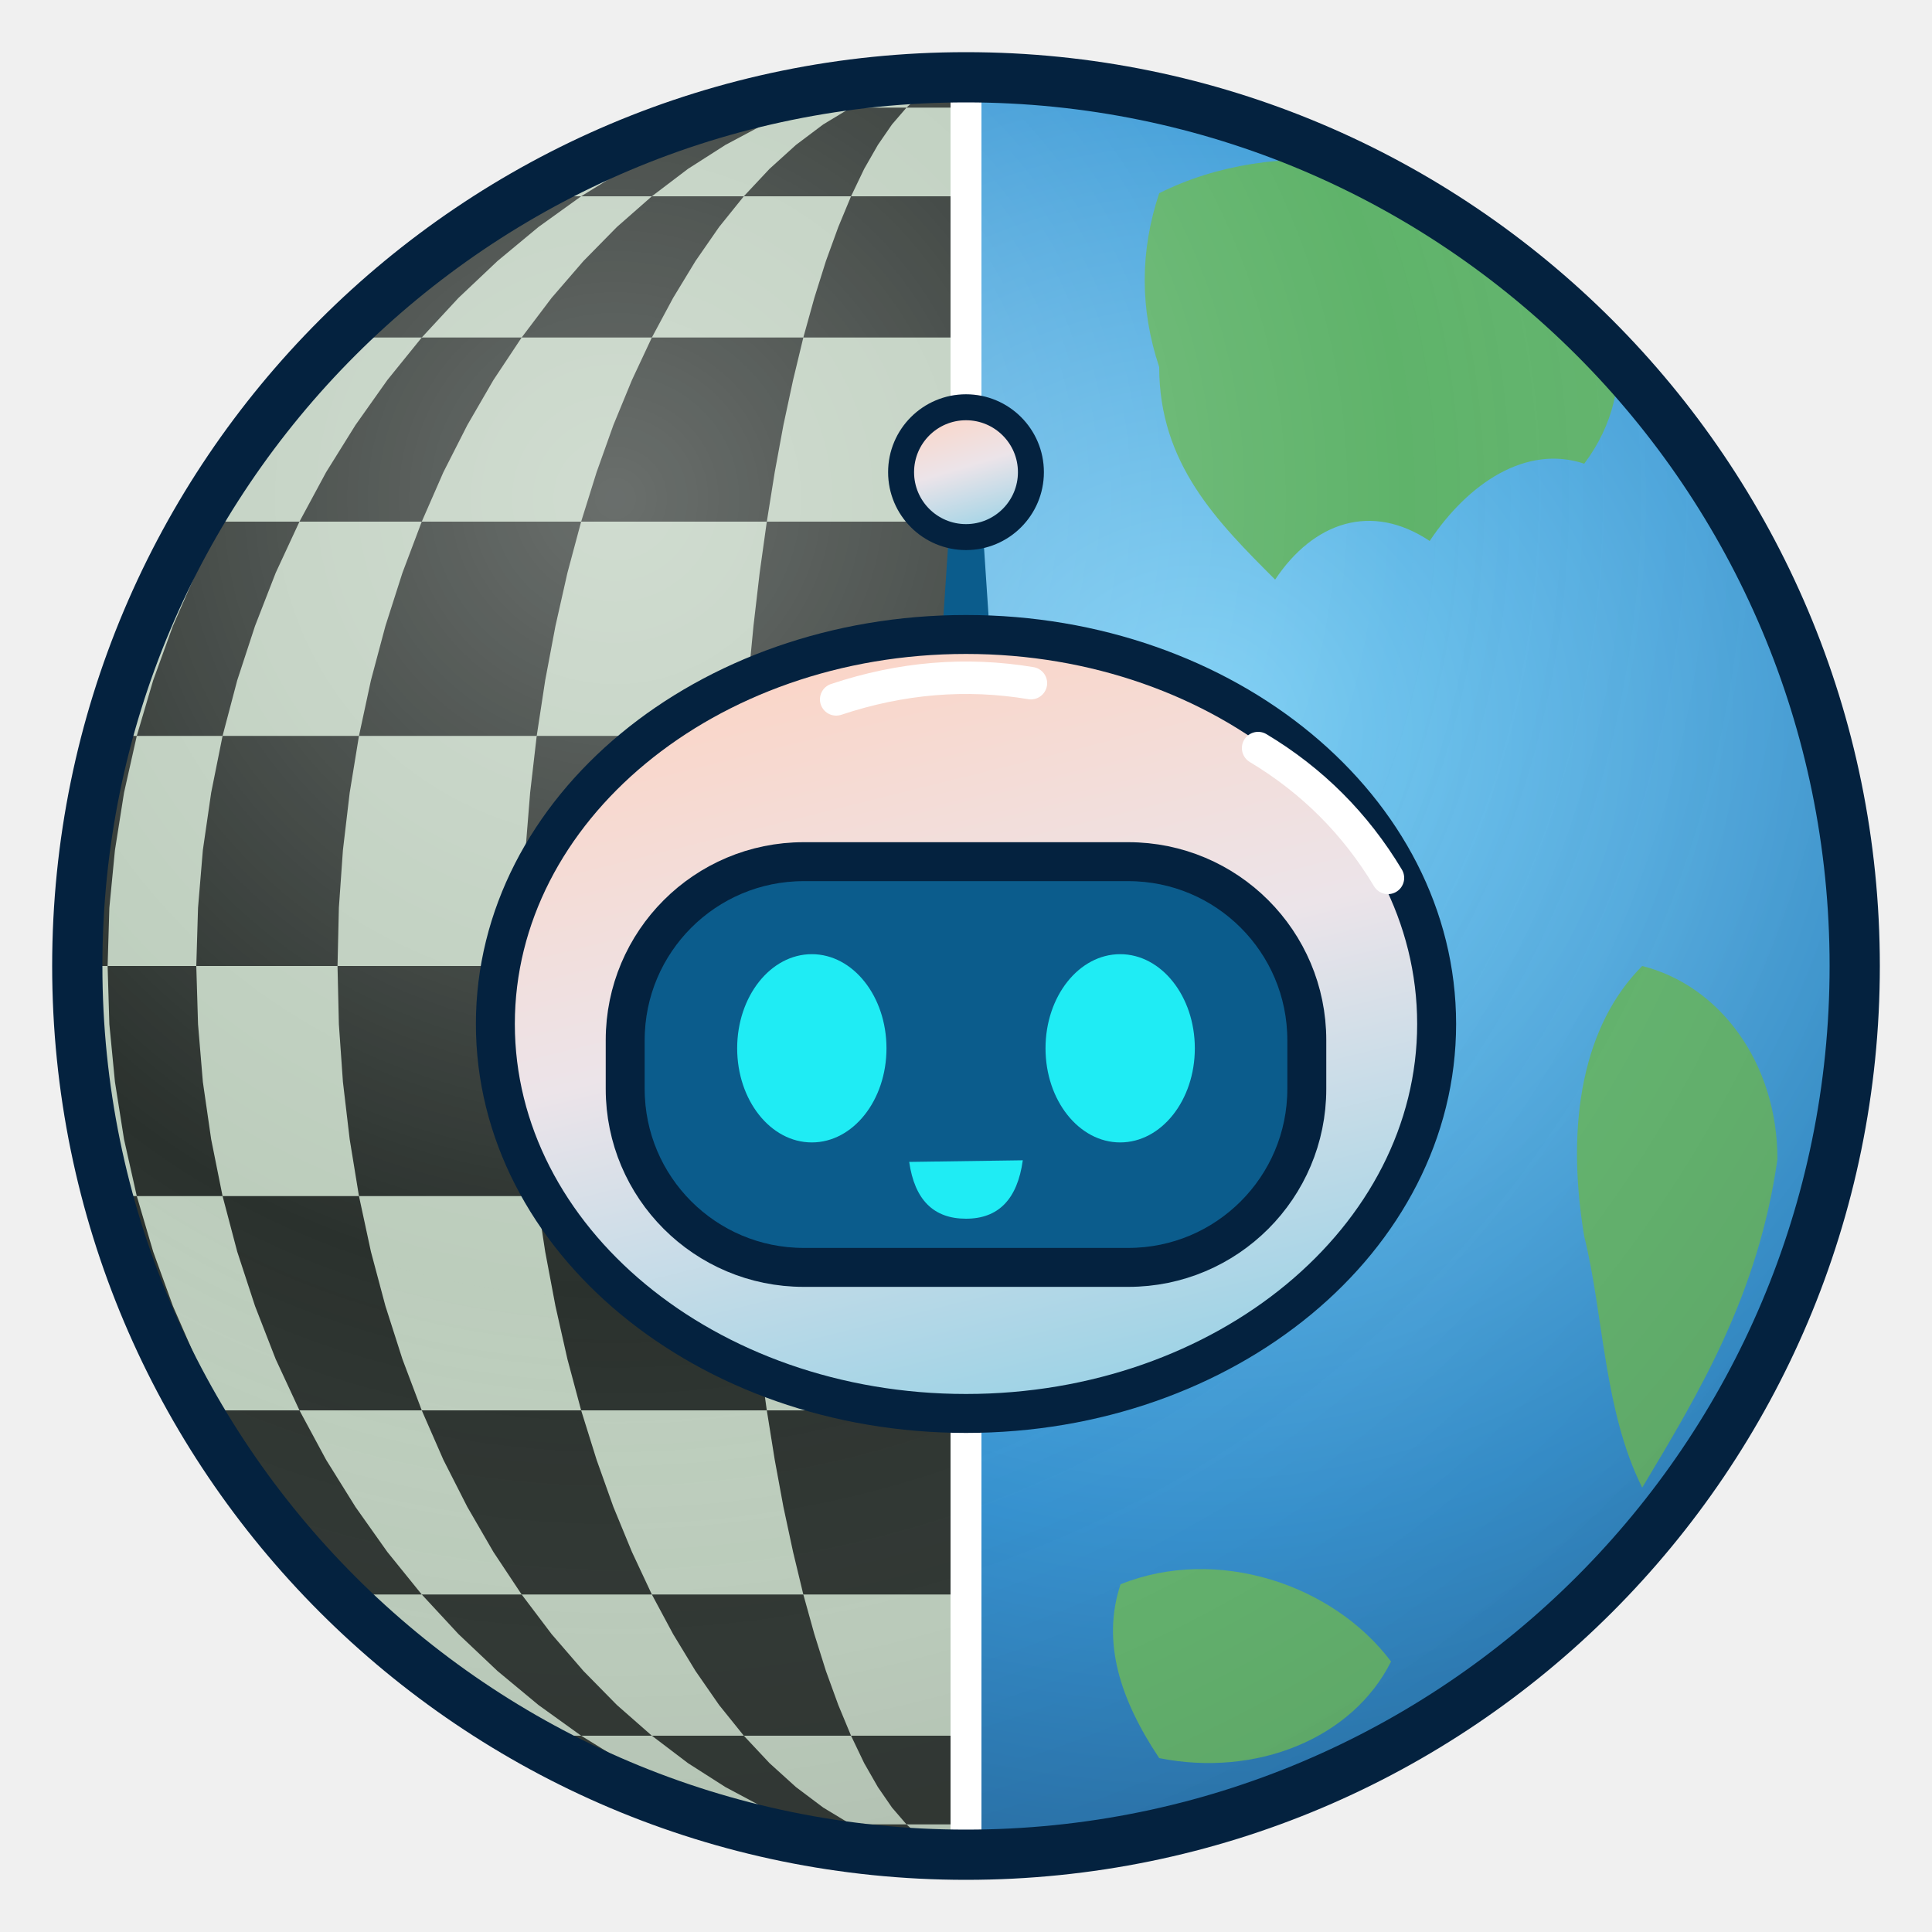
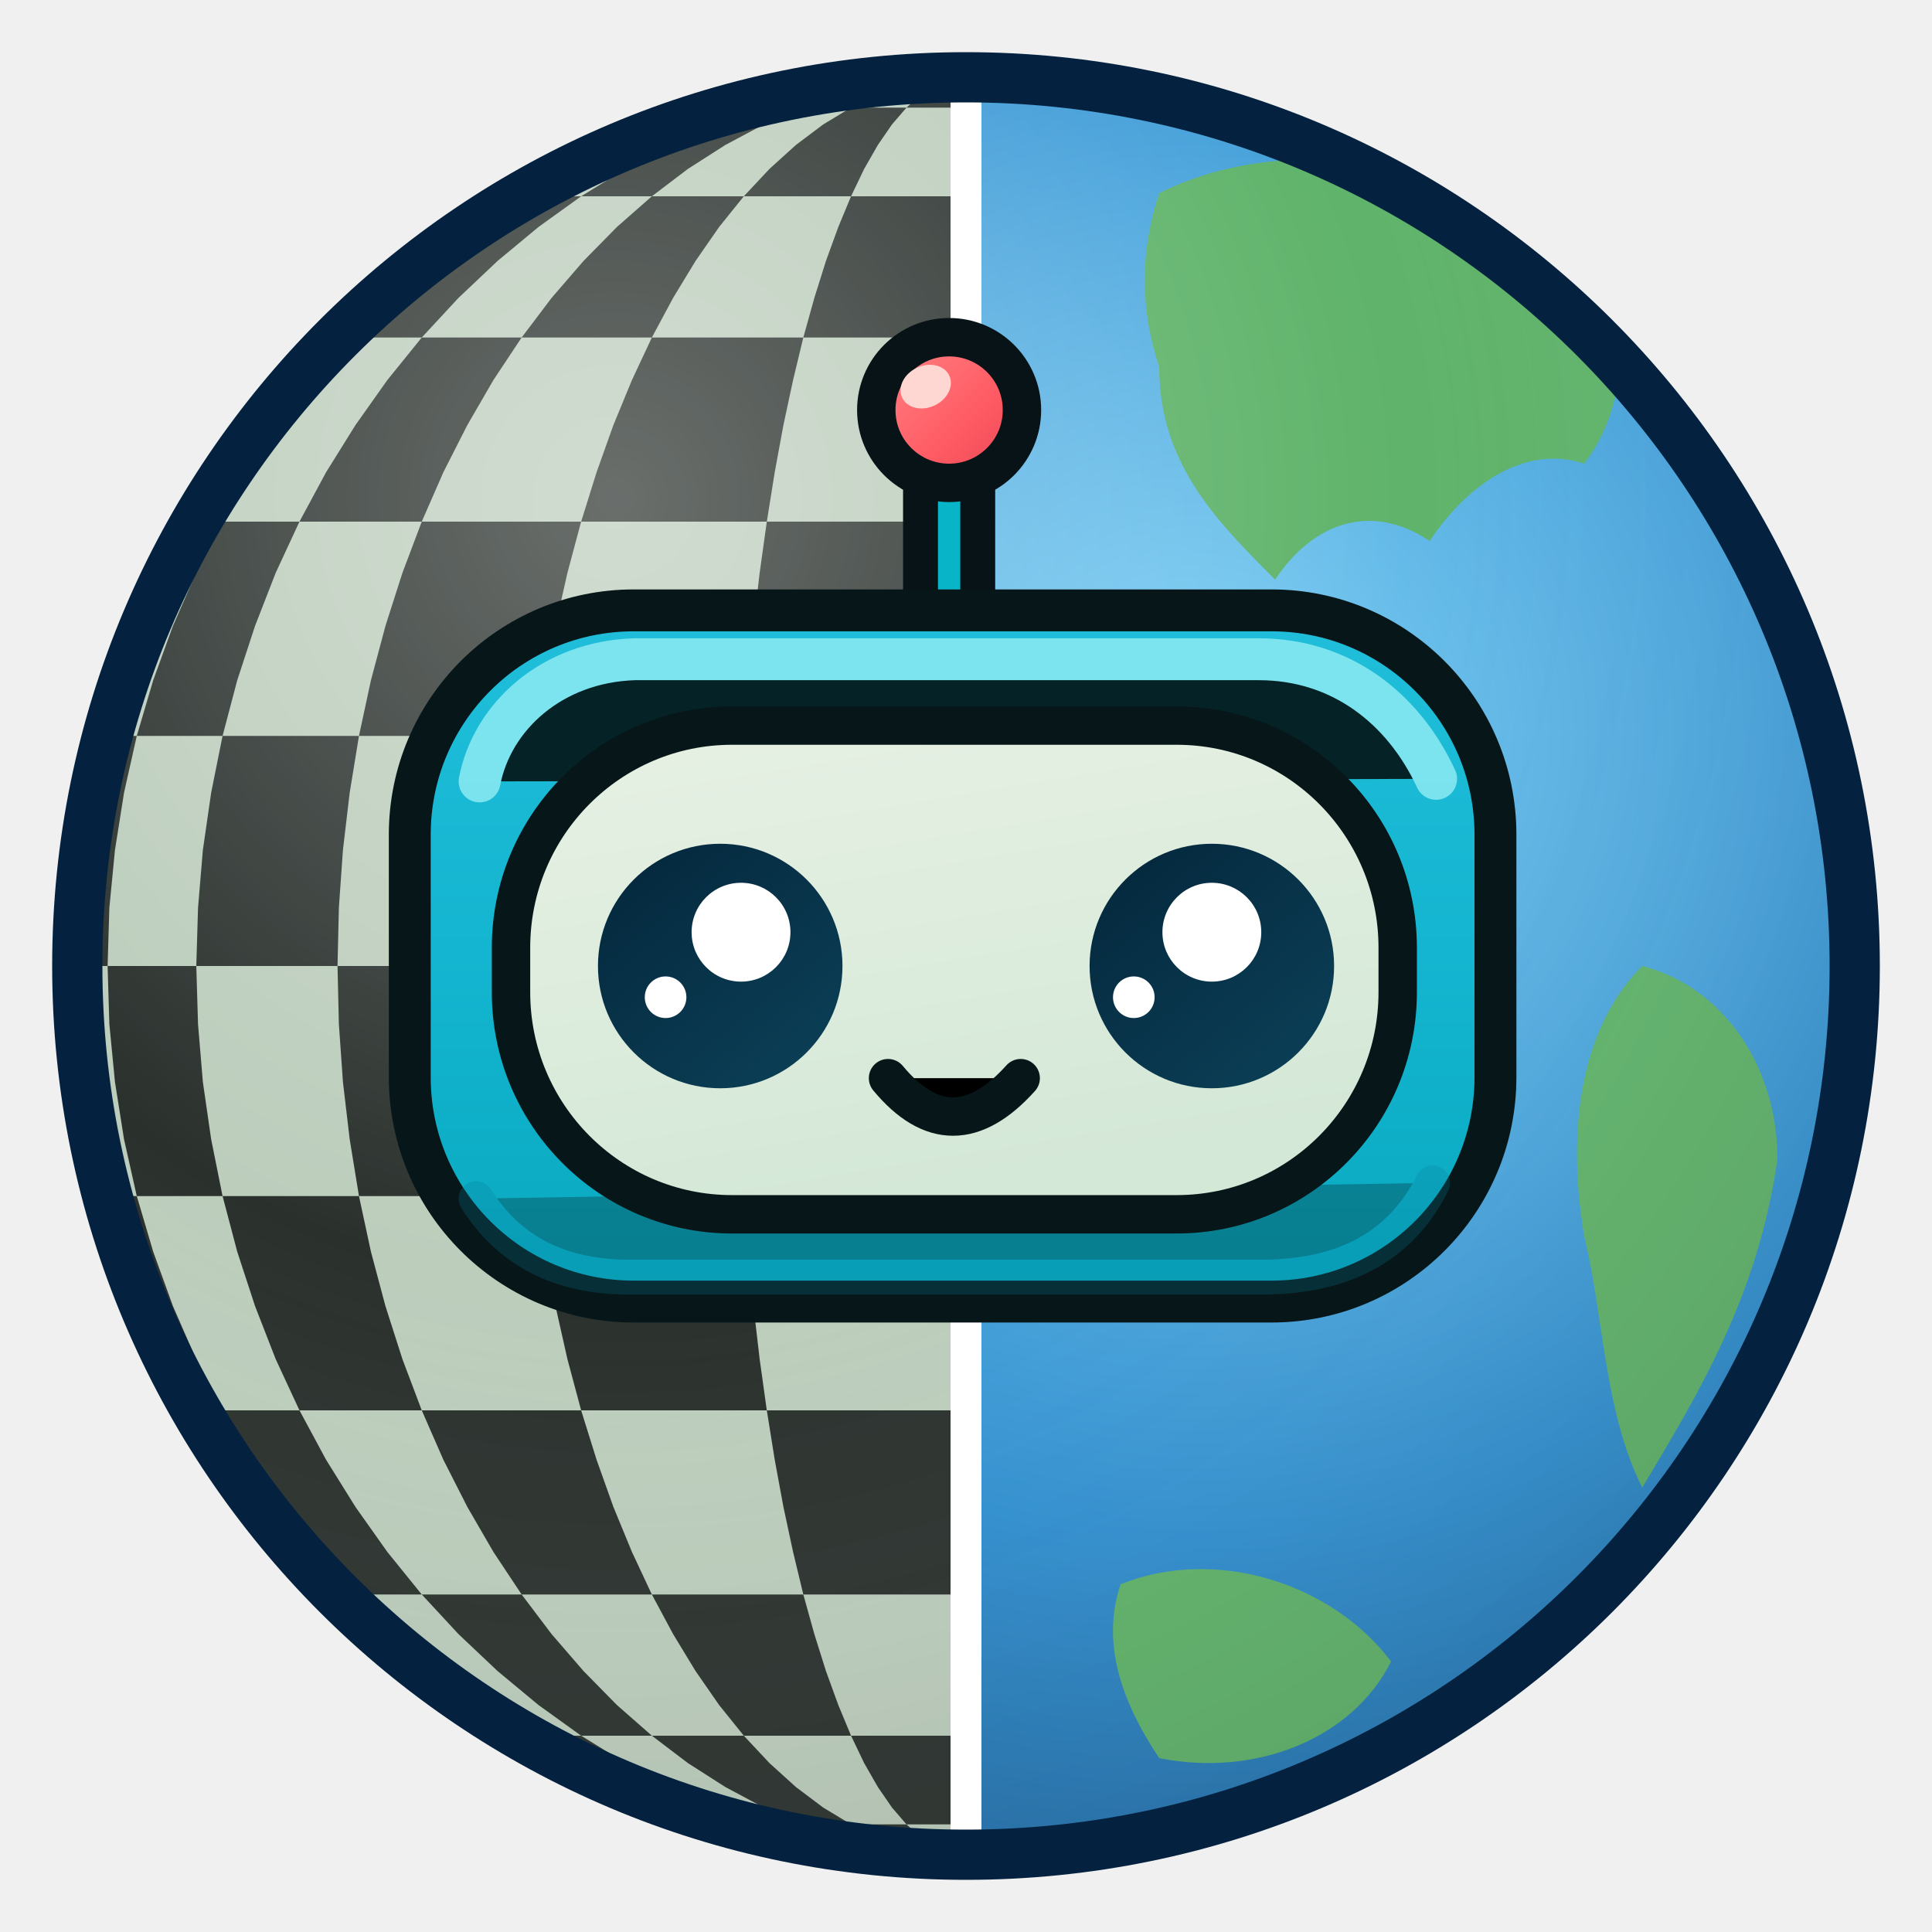
<svg xmlns="http://www.w3.org/2000/svg" viewBox="0 0 100 100">
  <defs>
-     <clipPath id="rlS">
+     <clipPath id="lgS">
      <circle cx="50" cy="50" r="46" />
    </clipPath>
-     <clipPath id="rlL">
+     <clipPath id="lgL">
      <rect x="0" y="0" width="50" height="100" />
    </clipPath>
-     <clipPath id="rlR">
+     <clipPath id="lgR">
      <rect x="50" y="0" width="50" height="100" />
    </clipPath>
-     <radialGradient id="rlG" cx=".4" cy=".35" r=".8">
+     <radialGradient id="lgG" cx=".4" cy=".35" r=".8">
      <stop offset="0" stop-color="#4a4d50" />
      <stop offset="1" stop-color="#26282a" />
    </radialGradient>
-     <radialGradient id="rlO" cx=".62" cy=".38" r=".75">
+     <radialGradient id="lgO" cx=".62" cy=".38" r=".75">
      <stop offset="0" stop-color="#7fd0f4" />
      <stop offset=".55" stop-color="#2f8fd0" />
      <stop offset="1" stop-color="#16568f" />
    </radialGradient>
-     <radialGradient id="rlH" cx=".32" cy=".26" r=".9">
+     <radialGradient id="lgH" cx=".32" cy=".26" r=".9">
      <stop offset="0" stop-color="#fff" stop-opacity=".3" />
      <stop offset=".45" stop-color="#fff" stop-opacity="0" />
      <stop offset="1" stop-color="#000" stop-opacity=".18" />
    </radialGradient>
-     <linearGradient id="rlB" x1="0.2" y1="0" x2="0.5" y2="1">
+     <linearGradient id="lgB" x1="0.2" y1="0" x2="0.5" y2="1">
      <stop offset="0" stop-color="#fdd3c2" />
      <stop offset=".5" stop-color="#ece4e9" />
      <stop offset="1" stop-color="#9fd3e6" />
    </linearGradient>
+     <linearGradient id="paint0_linear_1_2" x1="242.899" y1="5.5" x2="284.627" y2="47.228" gradientUnits="userSpaceOnUse">
+       <stop stop-color="#FF8687" />
+       <stop offset="0.6" stop-color="#FF5B64" />
+       <stop offset="1" stop-color="#E54454" />
+     </linearGradient>
+     <linearGradient id="paint25_linear_1_2" x1="109.263" y1="113.751" x2="109.263" y2="311.751" gradientUnits="userSpaceOnUse">
+       <stop stop-color="#20BEDA" />
+       <stop offset="0.5" stop-color="#14B5D0" />
+       <stop offset="1" stop-color="#08A8BF" />
+     </linearGradient>
+     <linearGradient id="paint26_linear_1_2" x1="138.263" y1="146.751" x2="162.825" y2="295.29" gradientUnits="userSpaceOnUse">
+       <stop stop-color="#E7F1E4" />
+       <stop offset="1" stop-color="#D4E8D7" />
+     </linearGradient>
+     <linearGradient id="paint27_linear_1_2" x1="163.17" y1="180.607" x2="219.204" y2="250.65" gradientUnits="userSpaceOnUse">
+       <stop stop-color="#04263B" />
+       <stop offset="1" stop-color="#0B3F56" />
+     </linearGradient>
+     <linearGradient id="paint28_linear_1_2" x1="304" y1="180.607" x2="360.035" y2="250.65" gradientUnits="userSpaceOnUse">
+       <stop stop-color="#04263B" />
+       <stop offset="1" stop-color="#0B3F56" />
+     </linearGradient>
  </defs>
-   <g clip-path="url(#rlS)">
-     <g clip-path="url(#rlL)">
+   <g clip-path="url(#lgS)">
+     <g clip-path="url(#lgL)">
      <rect x="0" y="0" width="100" height="100" fill="#bccdbc" />
      <polygon points="50.00,96.00 50.00,96.00 50.00,96.00 50.00,96.00 50.00,96.00 47.09,95.90 44.20,95.61 41.33,95.12 38.50,94.43 38.32,94.43 38.20,94.43 38.12,94.43 38.09,94.43 41.03,95.12 44.00,95.61 46.99,95.90" fill="#2a312d" />
      <polygon points="27.00,89.84 27.05,89.84 27.20,89.84 27.44,89.84 27.78,89.84 25.31,88.25 22.95,86.49 20.70,84.58 18.58,82.53 18.10,82.53 17.75,82.53 17.54,82.53 17.47,82.53 19.67,84.58 22.00,86.49 24.44,88.25" fill="#2a312d" />
      <polygon points="10.16,73.00 10.25,73.00 10.50,73.00 10.93,73.00 11.52,73.00 10.15,70.35 8.95,67.60 7.93,64.79 7.08,61.91 6.42,61.91 5.95,61.91 5.66,61.91 5.57,61.91 6.44,64.79 7.50,67.60 8.74,70.35" fill="#2a312d" />
      <polygon points="4.00,50.00 4.10,50.00 4.39,50.00 4.88,50.00 5.57,50.00 5.66,46.99 5.95,44.00 6.42,41.03 7.08,38.09 6.42,38.09 5.95,38.09 5.66,38.09 5.57,38.09 4.88,41.03 4.39,44.00 4.10,46.99" fill="#2a312d" />
      <polygon points="10.16,27.00 10.25,27.00 10.50,27.00 10.93,27.00 11.52,27.00 13.06,24.44 14.75,22.00 16.59,19.67 18.58,17.47 18.10,17.47 17.75,17.47 17.54,17.47 17.47,17.47 15.42,19.67 13.51,22.00 11.75,24.44" fill="#2a312d" />
      <polygon points="27.00,10.16 27.05,10.16 27.20,10.16 27.44,10.16 27.78,10.16 30.35,8.74 33.00,7.50 35.72,6.44 38.50,5.57 38.32,5.57 38.20,5.57 38.12,5.57 38.09,5.57 35.21,6.44 32.40,7.50 29.65,8.74" fill="#2a312d" />
      <polygon points="38.50,94.43 38.73,94.43 39.00,94.43 39.32,94.43 39.69,94.43 37.19,93.56 34.75,92.50 32.38,91.26 30.08,89.84 29.37,89.84 28.75,89.84 28.22,89.84 27.78,89.84 30.35,91.26 33.00,92.50 35.72,93.56" fill="#2a312d" />
      <polygon points="18.58,82.53 19.20,82.53 19.95,82.53 20.83,82.53 21.83,82.53 20.05,80.33 18.40,78.00 16.88,75.56 15.50,73.00 14.27,73.00 13.20,73.00 12.28,73.00 11.52,73.00 13.06,75.56 14.75,78.00 16.59,80.33" fill="#2a312d" />
      <polygon points="7.08,61.91 7.93,61.91 8.95,61.91 10.15,61.91 11.52,61.91 10.93,58.97 10.50,56.00 10.25,53.01 10.16,50.00 8.74,50.00 7.50,50.00 6.44,50.00 5.57,50.00 5.66,53.01 5.95,56.00 6.42,58.97" fill="#2a312d" />
      <polygon points="7.08,38.09 7.93,38.09 8.95,38.09 10.15,38.09 11.52,38.09 12.28,35.21 13.20,32.40 14.27,29.65 15.50,27.00 14.27,27.00 13.20,27.00 12.28,27.00 11.52,27.00 10.15,29.65 8.95,32.40 7.93,35.21" fill="#2a312d" />
      <polygon points="18.58,17.47 19.20,17.47 19.95,17.47 20.83,17.47 21.83,17.47 23.73,15.42 25.75,13.51 27.87,11.75 30.08,10.16 29.37,10.16 28.75,10.16 28.22,10.16 27.78,10.16 25.31,11.75 22.95,13.51 20.70,15.42" fill="#2a312d" />
      <polygon points="38.50,5.57 38.73,5.57 39.00,5.57 39.32,5.57 39.69,5.57 42.23,4.88 44.80,4.39 47.39,4.10 50.00,4.00 50.00,4.00 50.00,4.00 50.00,4.00 50.00,4.00 47.09,4.10 44.20,4.39 41.33,4.88" fill="#2a312d" />
      <polygon points="50.00,96.00 50.00,96.00 50.00,96.00 50.00,96.00 50.00,96.00 47.87,95.90 45.75,95.61 43.65,95.12 41.58,94.43 41.05,94.43 40.55,94.43 40.10,94.43 39.69,94.43 42.23,95.12 44.80,95.61 47.39,95.90" fill="#2a312d" />
      <polygon points="30.08,89.84 30.88,89.84 31.75,89.84 32.71,89.84 33.74,89.84 31.93,88.25 30.20,86.49 28.55,84.58 27.00,82.53 25.54,82.53 24.19,82.53 22.95,82.53 21.83,82.53 23.73,84.58 25.75,86.49 27.87,88.25" fill="#2a312d" />
      <polygon points="15.50,73.00 16.88,73.00 18.40,73.00 20.05,73.00 21.83,73.00 20.83,70.35 19.95,67.60 19.20,64.79 18.58,61.91 16.59,61.91 14.75,61.91 13.06,61.91 11.52,61.91 12.28,64.79 13.20,67.60 14.27,70.35" fill="#2a312d" />
      <polygon points="10.16,50.00 11.75,50.00 13.51,50.00 15.42,50.00 17.47,50.00 17.54,46.99 17.75,44.00 18.10,41.03 18.58,38.09 16.59,38.09 14.75,38.09 13.06,38.09 11.52,38.09 10.93,41.03 10.50,44.00 10.25,46.99" fill="#2a312d" />
      <polygon points="15.50,27.00 16.88,27.00 18.40,27.00 20.05,27.00 21.83,27.00 22.95,24.44 24.19,22.00 25.54,19.67 27.00,17.47 25.54,17.47 24.19,17.47 22.95,17.47 21.83,17.47 20.05,19.67 18.40,22.00 16.88,24.44" fill="#2a312d" />
      <polygon points="30.08,10.16 30.88,10.16 31.75,10.16 32.71,10.16 33.74,10.16 35.61,8.74 37.55,7.50 39.54,6.44 41.58,5.57 41.05,5.57 40.55,5.57 40.10,5.57 39.69,5.57 37.19,6.44 34.75,7.50 32.38,8.74" fill="#2a312d" />
      <polygon points="41.58,94.43 42.15,94.43 42.75,94.43 43.39,94.43 44.05,94.43 42.61,93.56 41.20,92.50 39.83,91.26 38.50,89.84 37.22,89.84 36.00,89.84 34.84,89.84 33.74,89.84 35.61,91.26 37.55,92.50 39.54,93.56" fill="#2a312d" />
      <polygon points="27.00,82.53 28.55,82.53 30.20,82.53 31.93,82.53 33.74,82.53 32.71,80.33 31.75,78.00 30.88,75.56 30.08,73.00 27.87,73.00 25.75,73.00 23.73,73.00 21.83,73.00 22.95,75.56 24.19,78.00 25.54,80.33" fill="#2a312d" />
      <polygon points="18.58,61.91 20.70,61.91 22.95,61.91 25.31,61.91 27.78,61.91 27.44,58.97 27.20,56.00 27.05,53.01 27.00,50.00 24.44,50.00 22.00,50.00 19.67,50.00 17.47,50.00 17.54,53.01 17.75,56.00 18.10,58.97" fill="#2a312d" />
      <polygon points="18.58,38.09 20.70,38.09 22.95,38.09 25.31,38.09 27.78,38.09 28.22,35.21 28.75,32.40 29.37,29.65 30.08,27.00 27.87,27.00 25.75,27.00 23.73,27.00 21.83,27.00 20.83,29.65 19.95,32.40 19.20,35.21" fill="#2a312d" />
      <polygon points="27.00,17.47 28.55,17.47 30.20,17.47 31.93,17.47 33.74,17.47 34.84,15.42 36.00,13.51 37.22,11.75 38.50,10.16 37.22,10.16 36.00,10.16 34.84,10.16 33.74,10.16 31.93,11.75 30.20,13.51 28.55,15.42" fill="#2a312d" />
      <polygon points="41.58,5.57 42.15,5.57 42.75,5.57 43.39,5.57 44.05,5.57 45.51,4.88 47.00,4.39 48.50,4.10 50.00,4.00 50.00,4.00 50.00,4.00 50.00,4.00 50.00,4.00 47.87,4.10 45.75,4.39 43.65,4.88" fill="#2a312d" />
      <polygon points="50.00,96.00 50.00,96.00 50.00,96.00 50.00,96.00 50.00,96.00 49.22,95.90 48.45,95.61 47.68,95.12 46.92,94.43 46.17,94.43 45.44,94.43 44.73,94.43 44.05,94.43 45.51,95.12 47.00,95.61 48.50,95.90" fill="#2a312d" />
      <polygon points="38.50,89.84 39.83,89.84 41.20,89.84 42.61,89.84 44.05,89.84 43.39,88.25 42.75,86.49 42.15,84.58 41.58,82.53 39.54,82.53 37.55,82.53 35.61,82.53 33.74,82.53 34.84,84.58 36.00,86.49 37.22,88.25" fill="#2a312d" />
      <polygon points="30.08,73.00 32.38,73.00 34.75,73.00 37.19,73.00 39.69,73.00 39.32,70.35 39.00,67.60 38.73,64.79 38.50,61.91 35.72,61.91 33.00,61.91 30.35,61.91 27.78,61.91 28.22,64.79 28.75,67.60 29.37,70.35" fill="#2a312d" />
      <polygon points="27.00,50.00 29.65,50.00 32.40,50.00 35.21,50.00 38.09,50.00 38.12,46.99 38.20,44.00 38.32,41.03 38.50,38.09 35.72,38.09 33.00,38.09 30.35,38.09 27.78,38.09 27.44,41.03 27.20,44.00 27.05,46.99" fill="#2a312d" />
      <polygon points="30.08,27.00 32.38,27.00 34.75,27.00 37.19,27.00 39.69,27.00 40.10,24.44 40.55,22.00 41.05,19.67 41.58,17.47 39.54,17.47 37.55,17.47 35.61,17.47 33.74,17.47 32.71,19.67 31.75,22.00 30.88,24.44" fill="#2a312d" />
      <polygon points="38.50,10.16 39.83,10.16 41.20,10.16 42.61,10.16 44.05,10.16 44.73,8.74 45.44,7.50 46.17,6.44 46.92,5.57 46.17,5.57 45.44,5.57 44.73,5.57 44.05,5.57 42.61,6.44 41.20,7.50 39.83,8.74" fill="#2a312d" />
      <polygon points="46.92,94.43 47.68,94.43 48.45,94.43 49.22,94.43 50.00,94.43 50.00,93.56 50.00,92.50 50.00,91.26 50.00,89.84 48.50,89.84 47.00,89.84 45.51,89.84 44.05,89.84 44.73,91.26 45.44,92.50 46.17,93.56" fill="#2a312d" />
      <polygon points="41.58,82.53 43.65,82.53 45.75,82.53 47.87,82.53 50.00,82.53 50.00,80.33 50.00,78.00 50.00,75.56 50.00,73.00 47.39,73.00 44.80,73.00 42.23,73.00 39.69,73.00 40.10,75.56 40.55,78.00 41.05,80.33" fill="#2a312d" />
      <polygon points="38.50,61.91 41.33,61.91 44.20,61.91 47.09,61.91 50.00,61.91 50.00,58.97 50.00,56.00 50.00,53.01 50.00,50.00 46.99,50.00 44.00,50.00 41.03,50.00 38.09,50.00 38.12,53.01 38.20,56.00 38.32,58.97" fill="#2a312d" />
      <polygon points="38.50,38.09 41.33,38.09 44.20,38.09 47.09,38.09 50.00,38.09 50.00,35.21 50.00,32.40 50.00,29.65 50.00,27.00 47.39,27.00 44.80,27.00 42.23,27.00 39.69,27.00 39.32,29.65 39.00,32.40 38.73,35.21" fill="#2a312d" />
      <polygon points="41.58,17.47 43.65,17.47 45.75,17.47 47.87,17.47 50.00,17.47 50.00,15.42 50.00,13.51 50.00,11.75 50.00,10.16 48.50,10.16 47.00,10.16 45.51,10.16 44.05,10.16 43.39,11.75 42.75,13.51 42.15,15.42" fill="#2a312d" />
      <polygon points="46.92,5.57 47.68,5.57 48.45,5.57 49.22,5.57 50.00,5.57 50.00,4.88 50.00,4.39 50.00,4.10 50.00,4.00 50.00,4.00 50.00,4.00 50.00,4.00 50.00,4.00 49.22,4.10 48.45,4.39 47.68,4.88" fill="#2a312d" />
    </g>
-     <g clip-path="url(#rlR)">
-       <rect x="0" y="0" width="100" height="100" fill="url(#rlO)" />
+     <g clip-path="url(#lgR)">
+       <rect x="0" y="0" width="100" height="100" fill="url(#lgO)" />
      <path d="M60,10 C66,7 74,8 80,12 C84,15 85,20 82,24 C79,23 76,25 74,28 C71,26 68,27 66,30 C63,27 60,24 60,19 C59,16 59,13 60,10 Z" fill="#5fb36a" />
      <path d="M85,50 C89,51 92,55 92,60 C91,67 88,72 85,77 C83,73 83,68 82,64 C81,58 82,53 85,50 Z" fill="#5fb36a" />
      <path d="M58,82 C63,80 69,82 72,86 C70,90 65,92 60,91 C58,88 57,85 58,82 Z" fill="#5fb36a" />
    </g>
-     <rect x="0" y="0" width="100" height="100" fill="url(#rlH)" />
+     <rect x="0" y="0" width="100" height="100" fill="url(#lgH)" />
  </g>
  <line x1="50" y1="4" x2="50" y2="96" stroke="#fff" stroke-width="1.6" />
  <circle cx="50" cy="50" r="46" fill="none" stroke="#04223f" stroke-width="2.6" />
-   <g transform="translate(50,53) scale(0.84) translate(-50,-50)">
-     <path d="M48.4,28 L51.6,28 L51,19 L49,19 Z" fill="#0b5c8c" />
-     <circle cx="50" cy="16" r="4" fill="url(#rlB)" stroke="#04223f" stroke-width="1.6" />
-     <ellipse cx="50" cy="50" rx="29" ry="24" fill="url(#rlB)" stroke="#04223f" stroke-width="2.4" />
-     <rect x="29" y="40" width="42" height="25" rx="11" fill="#0b5c8c" stroke="#04223f" stroke-width="2.4" />
-     <path d="M42,30 q6,-2 12,-1 M68,33 q5,3 8,8" fill="none" stroke="#fff" stroke-width="2" stroke-linecap="round" />
-     <ellipse cx="40.5" cy="51.5" rx="4.6" ry="5.8" fill="#1fecf4" />
-     <ellipse cx="59.5" cy="51.5" rx="4.6" ry="5.8" fill="#1fecf4" />
-     <path d="M46.5,58.5 L53.5,58.4 Q53,62 50,62 Q47,62 46.5,58.5 Z" fill="#1fecf4" />
+   <g transform="translate(1.467,11.039) scale(0.18069)">
+     <path d="M255.567 72.012H271.96V116H255.567V72.012Z" fill="#08B4C7" stroke="#071316" stroke-width="10" stroke-linecap="round" stroke-linejoin="round" />
+     <g transform="translate(0,30)">
+       <path d="M263.763 47.228C275.286 47.228 284.627 37.887 284.627 26.364C284.627 14.841 275.286 5.5 263.763 5.5C252.24 5.5 242.899 14.841 242.899 26.364C242.899 37.887 252.24 47.228 263.763 47.228Z" fill="url(#paint0_linear_1_2)" stroke="#071316" stroke-width="11" stroke-linecap="round" stroke-linejoin="round" />
+       <path d="M259.576 25.06C263.306 23.321 265.202 19.492 263.81 16.509C262.419 13.525 258.267 12.516 254.538 14.255C250.808 15.994 248.912 19.823 250.304 22.807C251.695 25.79 255.846 26.799 259.576 25.06Z" fill="#FFD7D2" />
+     </g>
+     <path d="M356.124 113.751H173.402C137.979 113.751 109.263 142.52 109.263 178.008V247.494C109.263 282.982 137.979 311.751 173.402 311.751H356.124C391.547 311.751 420.263 282.982 420.263 247.494V178.008C420.263 142.52 391.547 113.751 356.124 113.751Z" fill="url(#paint25_linear_1_2)" stroke="#071618" stroke-width="12" />
+     <path opacity="0.82" d="M129.263 162.751C132.84 144.134 150.01 128.496 173.618 127.751H352.469C376.078 127.751 393.963 141.9 403.263 162.006" stroke="#90EDF4" stroke-width="12" stroke-linecap="round" />
+     <path opacity="0.25" d="M128.263 282.251C137.669 297.251 152.272 304.751 172.073 304.751H353.255C377.017 304.751 393.353 295.751 402.263 277.751" stroke="#077D99" stroke-width="10" stroke-linecap="round" />
+     <path d="M328.949 146.751H201.577C166.61 146.751 138.263 175.242 138.263 210.387V223.115C138.263 258.26 166.61 286.751 201.577 286.751H328.949C363.917 286.751 392.263 258.26 392.263 223.115V210.387C392.263 175.242 363.917 146.751 328.949 146.751Z" fill="url(#paint26_linear_1_2)" stroke="#071719" stroke-width="11" />
+     <path d="M198.191 250.65C217.533 250.65 233.213 234.97 233.213 215.628C233.213 196.287 217.533 180.607 198.191 180.607C178.849 180.607 163.17 196.287 163.17 215.628C163.17 234.97 178.849 250.65 198.191 250.65Z" fill="url(#paint27_linear_1_2)" />
+     <path d="M339.022 250.65C358.364 250.65 374.043 234.97 374.043 215.628C374.043 196.287 358.364 180.607 339.022 180.607C319.68 180.607 304 196.287 304 215.628C304 234.97 319.68 250.65 339.022 250.65Z" fill="url(#paint28_linear_1_2)" />
+     <path d="M204.152 220.099C211.971 220.099 218.31 213.761 218.31 205.942C218.31 198.123 211.971 191.784 204.152 191.784C196.333 191.784 189.995 198.123 189.995 205.942C189.995 213.761 196.333 220.099 204.152 220.099Z" fill="white" />
+     <path d="M339.022 220.099C346.841 220.099 353.179 213.761 353.179 205.942C353.179 198.123 346.841 191.784 339.022 191.784C331.203 191.784 324.864 198.123 324.864 205.942C324.864 213.761 331.203 220.099 339.022 220.099Z" fill="white" />
+     <path d="M182.543 230.531C185.836 230.531 188.504 227.862 188.504 224.57C188.504 221.278 185.836 218.609 182.543 218.609C179.251 218.609 176.582 221.278 176.582 224.57C176.582 227.862 179.251 230.531 182.543 230.531Z" fill="white" />
+     <path d="M316.668 230.531C319.96 230.531 322.629 227.862 322.629 224.57C322.629 221.278 319.96 218.609 316.668 218.609C313.376 218.609 310.707 221.278 310.707 224.57C310.707 227.862 313.376 230.531 316.668 230.531Z" fill="white" />
+     <path d="M246.263 247.751C258.423 262.418 271.09 262.418 284.263 247.751" stroke="#071719" stroke-width="11" stroke-linecap="round" />
  </g>
</svg>
